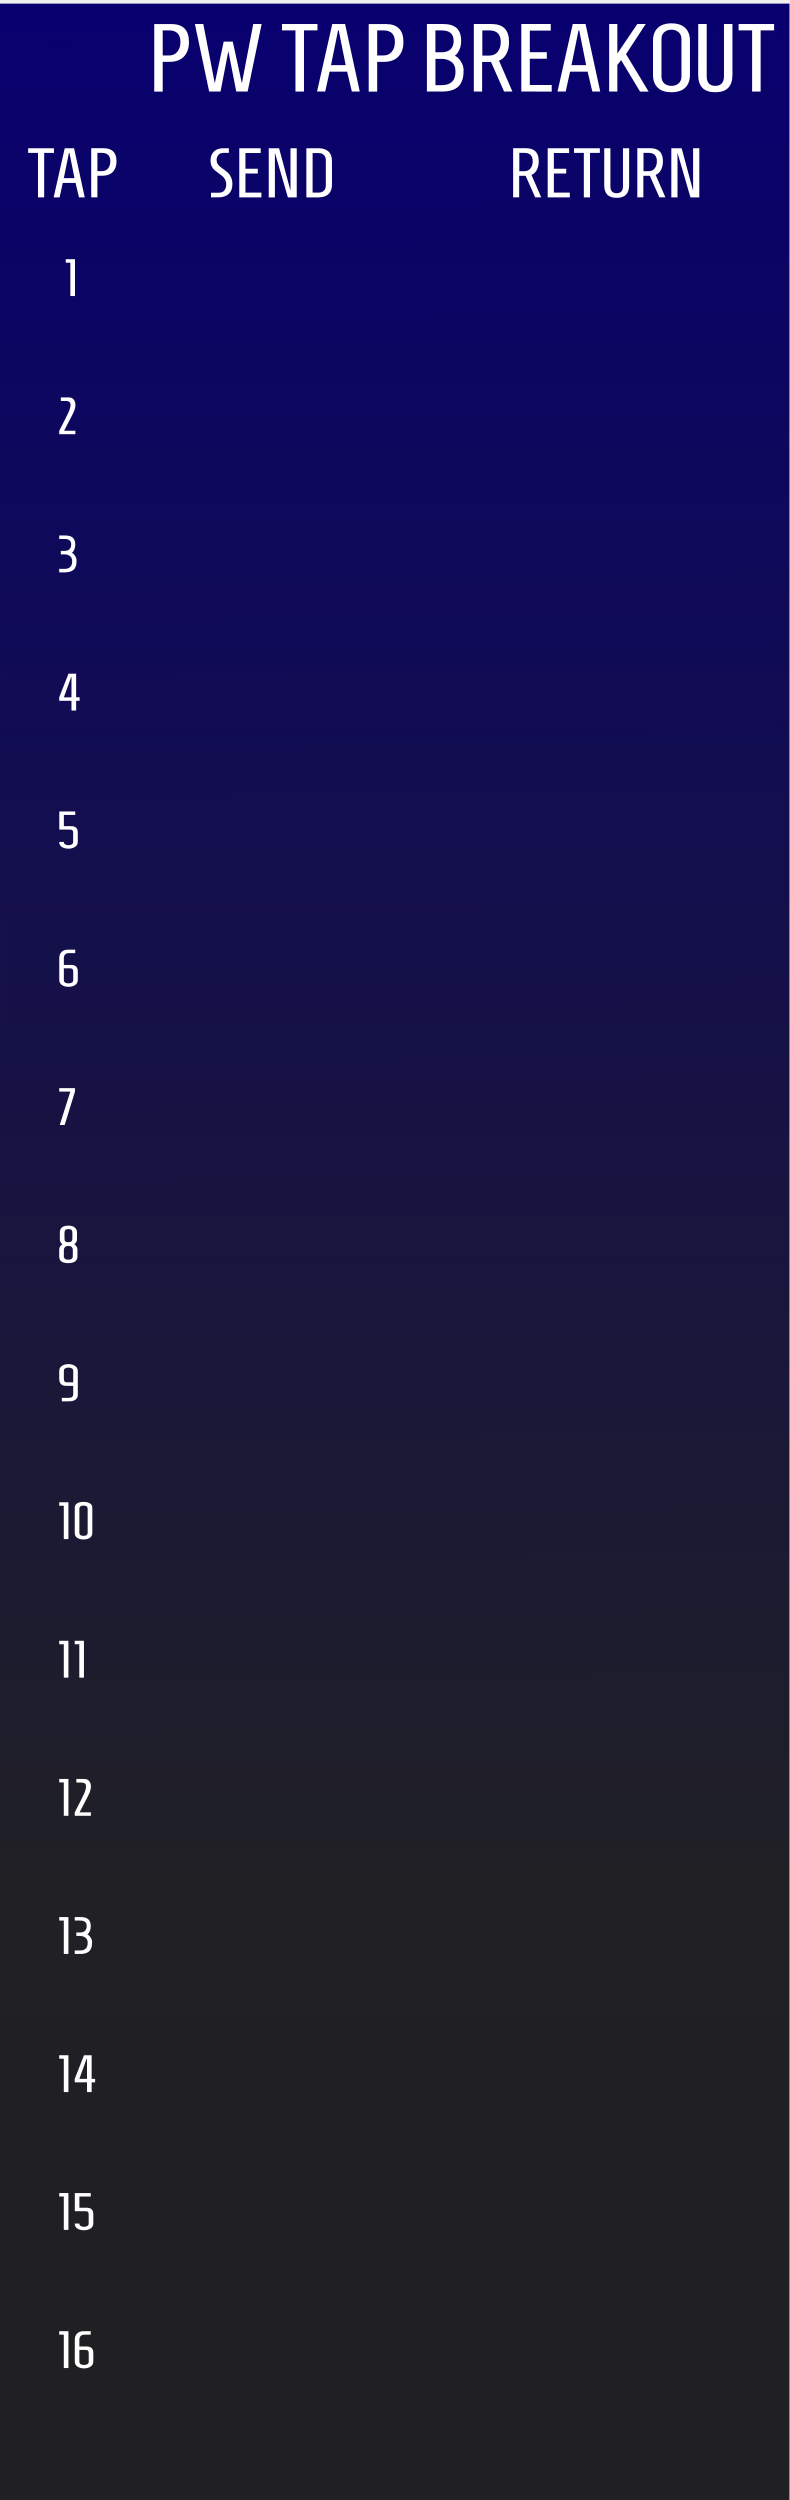
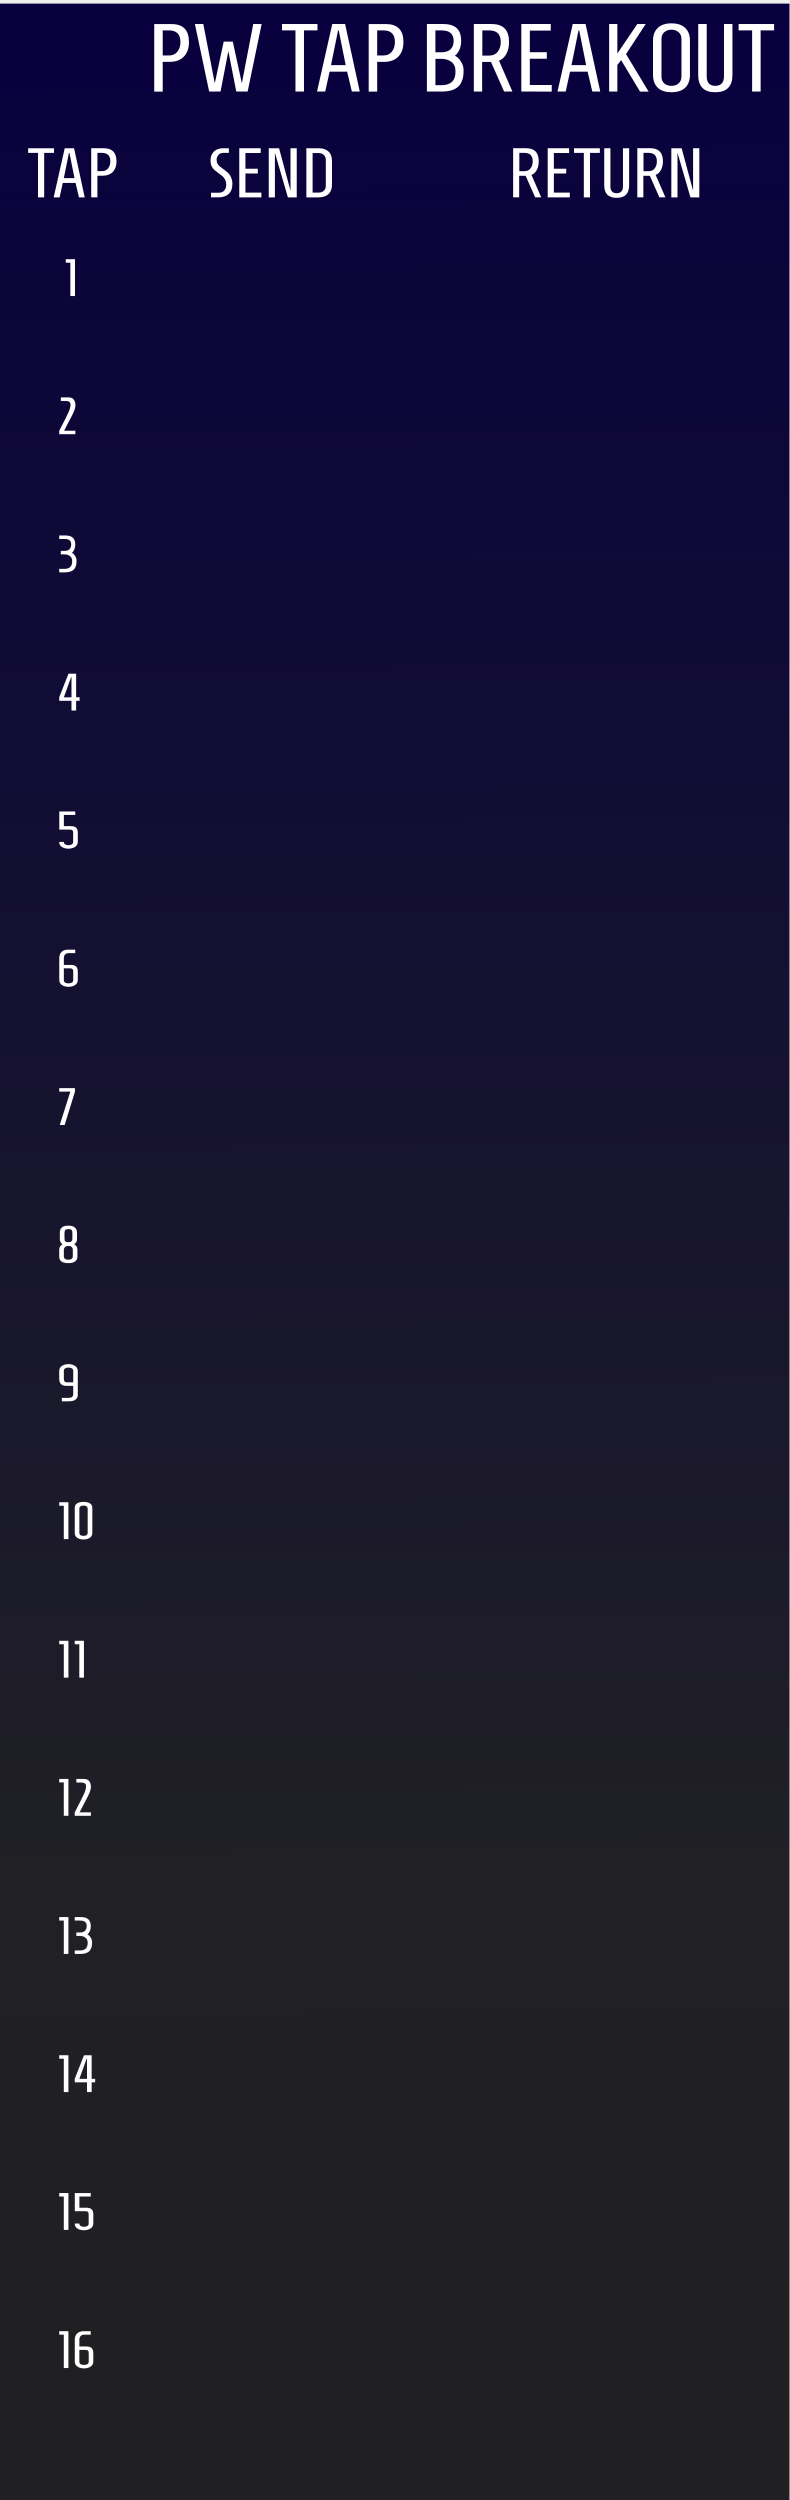
<svg xmlns="http://www.w3.org/2000/svg" xmlns:xlink="http://www.w3.org/1999/xlink" width="120" height="380" viewBox="0 0 31.75 100.542" version="1.1" id="svg11003">
  <defs id="defs10997">
    <linearGradient id="linearGradient4047">
      <stop style="stop-color:#202022;stop-opacity:1;" offset="0" id="stop3387" />
      <stop style="stop-color:#202025;stop-opacity:1;" offset=".3" id="stop3388" />
-       <stop style="stop-color:#08006f;stop-opacity:1;" offset="1" id="stop3389" />
+       <stop style="stop-color:#08003e;stop-opacity:1;" offset="1" id="stop3389" />
    </linearGradient>
    <linearGradient xlink:href="#linearGradient4047" id="linearGradient4049" x1="35.418" y1="158.333" x2="35.22" y2="50.462" gradientUnits="userSpaceOnUse" gradientTransform="matrix(0.5824096,0,0,1,14.70738,0)" />
  </defs>
  <g id="layer1" transform="translate(-35.14631,-50.389)">
    <g id="g1644" transform="matrix(0.5714286,0,0,1,15.02081,0.07224233)">
      <path style="fill:url(#linearGradient4049);fill-opacity:1;fill-rule:nonzero;stroke:none;stroke-width:0.327" d="m 35.22,50.462 h 55.562 V 150.858 h -55.562 z m 0,0" id="path33493" />
    </g>
    <g style="font-style:normal;font-weight:normal;font-size:3.528px;line-height:1.25;font-family:sans-serif;letter-spacing:0px;word-spacing:0px;fill:#ffffff;fill-opacity:1;stroke:none;stroke-width:0.265" id="text5097" />
    <g style="font-style:normal;font-variant:normal;font-weight:bold;font-stretch:normal;font-size:3.528px;line-height:1.25;font-family:Consolas;-inkscape-font-specification:'Consolas Bold';text-align:center;letter-spacing:0px;word-spacing:0px;text-anchor:middle;fill:#ffffff;fill-opacity:1;stroke:none;stroke-width:0.265" id="text373" />
    <g style="font-style:normal;font-variant:normal;font-weight:bold;font-stretch:normal;font-size:13.333px;line-height:1.25;font-family:Consolas;-inkscape-font-specification:'Consolas Bold';text-align:center;letter-spacing:0px;word-spacing:0px;text-anchor:middle;fill:#ffffff;fill-opacity:1;stroke:none" id="flowRoot250" />
    <g aria-label="=+" style="font-style:normal;font-variant:normal;font-weight:bold;font-stretch:normal;font-size:3.528px;line-height:1.25;font-family:Consolas;-inkscape-font-specification:'Consolas Bold';text-align:center;letter-spacing:0px;word-spacing:0px;text-anchor:middle;fill:#ffffff;fill-opacity:1;stroke:none;stroke-width:0.265" id="text308">
      <path d="m 156.861,47.16 v -0.334 h 1.481 v 0.334 z m 0,0.679 v -0.334 h 1.481 v 0.334 z" style="stroke-width:0.265" id="path4330" />
      <path d="m 159.739,47.508 v 0.67 h -0.388 v -0.67 h -0.643 v -0.346 h 0.643 V 46.495 h 0.388 v 0.667 h 0.643 v 0.346 z" style="stroke-width:0.265" id="path4332" />
    </g>
    <g style="font-style:normal;font-variant:normal;font-weight:bold;font-stretch:normal;font-size:13.333px;line-height:1.25;font-family:Consolas;-inkscape-font-specification:'Consolas Bold';text-align:center;letter-spacing:0px;word-spacing:0px;text-anchor:middle;fill:#ffffff;fill-opacity:1;stroke:none" id="flowRoot53665" />
    <g style="font-style:normal;font-variant:normal;font-weight:bold;font-stretch:normal;font-size:3.528px;line-height:1.25;font-family:Consolas;-inkscape-font-specification:'Consolas Bold';text-align:center;letter-spacing:0px;word-spacing:0px;text-anchor:middle;fill:#ffffff;fill-opacity:1;stroke:none;stroke-width:0.265" id="text53994" />
    <g aria-label="PW TAP BREAKOUT" style="font-style:normal;font-variant:normal;font-weight:bold;font-stretch:normal;font-size:3.528px;line-height:1.25;font-family:Homenaje;-inkscape-font-specification:'Homenaje Bold';text-align:start;letter-spacing:0px;word-spacing:0px;text-anchor:start;fill:#ffffff;fill-opacity:1;stroke:none;stroke-width:0.265" id="text3885">
      <path d="m 41.69,51.611 v 1.009 h 0.248 q 0.221,0 0.341,-0.151 0.124,-0.151 0.124,-0.392 0,-0.466 -0.466,-0.466 z m 1.056,0.466 q 0,0.376 -0.206,0.59 -0.202,0.21 -0.578,0.21 h -0.272 v 1.195 h -0.341 v -2.716 h 0.687 q 0.71,0 0.71,0.722 z" style="font-style:normal;font-variant:normal;font-weight:bold;font-stretch:normal;font-size:3.881px;font-family:Homenaje;-inkscape-font-specification:'Homenaje Bold';text-align:start;text-anchor:start;stroke-width:0.265" id="path1454" />
      <path d="m 44.143,52.061 h 0.365 l 0.365,1.68 0.458,-2.387 h 0.338 l -0.563,2.716 h -0.458 l -0.318,-1.626 -0.314,1.626 h -0.458 l -0.574,-2.716 h 0.338 l 0.462,2.387 z" style="font-style:normal;font-variant:normal;font-weight:bold;font-stretch:normal;font-size:3.881px;font-family:Homenaje;-inkscape-font-specification:'Homenaje Bold';text-align:start;text-anchor:start;stroke-width:0.265" id="path1456" />
      <path d="m 47.029,54.071 v -2.46 h -0.543 v -0.256 h 1.428 v 0.256 h -0.543 v 2.46 z" style="font-style:normal;font-variant:normal;font-weight:bold;font-stretch:normal;font-size:3.881px;font-family:Homenaje;-inkscape-font-specification:'Homenaje Bold';text-align:start;text-anchor:start;stroke-width:0.265" id="path1458" />
      <path d="m 48.509,51.355 h 0.516 l 0.59,2.716 h -0.318 l -0.19,-0.799 h -0.706 l -0.175,0.799 h -0.33 z m 0.539,1.653 -0.279,-1.397 h -0.027 l -0.283,1.397 z" style="font-style:normal;font-variant:normal;font-weight:bold;font-stretch:normal;font-size:3.881px;font-family:Homenaje;-inkscape-font-specification:'Homenaje Bold';text-align:start;text-anchor:start;stroke-width:0.265" id="path1460" />
      <path d="m 50.315,51.611 v 1.009 h 0.248 q 0.221,0 0.341,-0.151 0.124,-0.151 0.124,-0.392 0,-0.466 -0.466,-0.466 z m 1.056,0.466 q 0,0.376 -0.206,0.59 -0.202,0.21 -0.578,0.21 h -0.272 v 1.195 h -0.341 v -2.716 h 0.687 q 0.71,0 0.71,0.722 z" style="font-style:normal;font-variant:normal;font-weight:bold;font-stretch:normal;font-size:3.881px;font-family:Homenaje;-inkscape-font-specification:'Homenaje Bold';text-align:start;text-anchor:start;stroke-width:0.265" id="path1462" />
      <path d="m 52.657,51.611 v 0.881 h 0.244 q 0.233,0 0.361,-0.116 0.128,-0.12 0.128,-0.345 0,-0.419 -0.489,-0.419 z m 0.784,1.017 q 0.151,0.081 0.248,0.244 0.101,0.163 0.101,0.33 0,0.167 -0.016,0.268 -0.016,0.101 -0.07,0.221 -0.05,0.116 -0.144,0.194 -0.21,0.186 -0.644,0.186 h -0.601 v -2.716 h 0.66 q 0.361,0 0.539,0.167 0.179,0.163 0.179,0.516 0,0.194 -0.074,0.357 -0.07,0.159 -0.179,0.233 z m -0.543,1.187 q 0.567,0 0.567,-0.543 0,-0.276 -0.167,-0.396 -0.167,-0.12 -0.396,-0.12 h -0.244 v 1.059 z" style="font-style:normal;font-variant:normal;font-weight:bold;font-stretch:normal;font-size:3.881px;font-family:Homenaje;-inkscape-font-specification:'Homenaje Bold';text-align:start;text-anchor:start;stroke-width:0.265" id="path1464" />
      <path d="m 54.544,51.611 v 1.013 h 0.276 q 0.221,0 0.341,-0.151 0.124,-0.155 0.124,-0.396 0,-0.466 -0.466,-0.466 z m -0.008,1.269 v 1.191 h -0.334 v -2.716 h 0.718 q 0.699,0 0.699,0.722 0,0.272 -0.105,0.473 -0.105,0.202 -0.299,0.279 l 0.539,1.242 h -0.334 l -0.528,-1.191 z" style="font-style:normal;font-variant:normal;font-weight:bold;font-stretch:normal;font-size:3.881px;font-family:Homenaje;-inkscape-font-specification:'Homenaje Bold';text-align:start;text-anchor:start;stroke-width:0.265" id="path1466" />
      <path d="m 56.112,54.071 v -2.716 h 1.184 v 0.264 h -0.842 v 0.869 h 0.683 v 0.264 h -0.683 v 1.056 h 0.881 v 0.264 z" style="font-style:normal;font-variant:normal;font-weight:bold;font-stretch:normal;font-size:3.881px;font-family:Homenaje;-inkscape-font-specification:'Homenaje Bold';text-align:start;text-anchor:start;stroke-width:0.265" id="path1468" />
      <path d="m 58.18,51.355 h 0.516 l 0.59,2.716 h -0.318 l -0.19,-0.799 h -0.706 l -0.175,0.799 h -0.33 z m 0.539,1.653 -0.279,-1.397 h -0.027 l -0.283,1.397 z" style="font-style:normal;font-variant:normal;font-weight:bold;font-stretch:normal;font-size:3.881px;font-family:Homenaje;-inkscape-font-specification:'Homenaje Bold';text-align:start;text-anchor:start;stroke-width:0.265" id="path1470" />
      <path d="m 59.974,54.071 h -0.33 v -2.716 h 0.33 v 1.187 l 0.803,-1.187 h 0.338 l -0.792,1.211 0.908,1.506 h -0.345 l -0.761,-1.265 -0.151,0.194 z" style="font-style:normal;font-variant:normal;font-weight:bold;font-stretch:normal;font-size:3.881px;font-family:Homenaje;-inkscape-font-specification:'Homenaje Bold';text-align:start;text-anchor:start;stroke-width:0.265" id="path1472" />
      <path d="m 62.894,53.4 q 0,0.33 -0.19,0.516 -0.19,0.182 -0.555,0.182 -0.361,0 -0.551,-0.182 -0.19,-0.186 -0.19,-0.516 v -1.374 q 0,-0.33 0.19,-0.512 0.19,-0.186 0.551,-0.186 0.365,0 0.555,0.186 0.19,0.182 0.19,0.512 z m -1.145,0.066 q 0,0.179 0.113,0.279 0.116,0.097 0.287,0.097 0.171,0 0.287,-0.097 0.116,-0.101 0.116,-0.279 v -1.506 q 0,-0.179 -0.116,-0.276 -0.116,-0.101 -0.287,-0.101 -0.171,0 -0.287,0.101 -0.113,0.097 -0.113,0.276 z" style="font-style:normal;font-variant:normal;font-weight:bold;font-stretch:normal;font-size:3.881px;font-family:Homenaje;-inkscape-font-specification:'Homenaje Bold';text-align:start;text-anchor:start;stroke-width:0.265" id="path1474" />
      <path d="m 63.227,51.355 h 0.341 v 2.111 q 0,0.186 0.089,0.283 0.093,0.093 0.256,0.093 0.163,0 0.256,-0.093 0.093,-0.097 0.093,-0.283 v -2.111 h 0.341 v 2.045 q 0,0.699 -0.691,0.699 -0.687,0 -0.687,-0.699 z" style="font-style:normal;font-variant:normal;font-weight:bold;font-stretch:normal;font-size:3.881px;font-family:Homenaje;-inkscape-font-specification:'Homenaje Bold';text-align:start;text-anchor:start;stroke-width:0.265" id="path1476" />
      <path d="m 65.394,54.071 v -2.46 h -0.543 v -0.256 h 1.428 v 0.256 h -0.543 v 2.46 z" style="font-style:normal;font-variant:normal;font-weight:bold;font-stretch:normal;font-size:3.881px;font-family:Homenaje;-inkscape-font-specification:'Homenaje Bold';text-align:start;text-anchor:start;stroke-width:0.265" id="path1478" />
    </g>
    <g transform="matrix(0.2645833,0,0,0.2645833,35.14631,50.389)" style="font-style:normal;font-variant:normal;font-weight:bold;font-stretch:normal;font-size:13.333px;line-height:1.25;font-family:Consolas;-inkscape-font-specification:'Consolas Bold';text-align:center;letter-spacing:0px;word-spacing:0px;text-anchor:middle;fill:#000000;fill-opacity:1;stroke:none" id="flowRoot1015" />
    <g style="font-style:normal;font-variant:normal;font-weight:bold;font-stretch:normal;font-size:13.333px;line-height:1.25;font-family:Arial;-inkscape-font-specification:'Arial Bold';text-align:center;letter-spacing:0px;word-spacing:0px;text-anchor:middle;fill:#000000;fill-opacity:1;stroke:none" id="flowRoot1633" />
    <g aria-label="1" style="font-style:normal;font-variant:normal;font-weight:bold;font-stretch:normal;font-size:3.528px;line-height:1.25;font-family:Homenaje;-inkscape-font-specification:'Homenaje Bold';letter-spacing:0px;word-spacing:0px;fill:#ffffff;fill-opacity:1;stroke:none;stroke-width:0.265" id="text5443-0-6-2-2">
      <path d="m 37.976,62.295 v -1.342 h -0.184 v -0.14 h 0.37 v 1.482 z" style="font-style:normal;font-variant:normal;font-weight:bold;font-stretch:normal;font-size:2.117px;font-family:Homenaje;-inkscape-font-specification:'Homenaje Bold';stroke-width:0.265" id="path1483" />
    </g>
    <g aria-label="2" style="font-style:normal;font-variant:normal;font-weight:bold;font-stretch:normal;font-size:3.528px;line-height:1.25;font-family:Homenaje;-inkscape-font-specification:'Homenaje Bold';letter-spacing:0px;word-spacing:0px;fill:#ffffff;fill-opacity:1;stroke:none;stroke-width:0.265" id="text5443-0-6-2-2-9">
      <path d="M 38.177,67.851 H 37.528 V 67.714 q 0.311,-0.597 0.383,-0.766 0.072,-0.171 0.072,-0.284 0,-0.148 -0.184,-0.148 h -0.205 v -0.146 h 0.301 q 0.155,0 0.218,0.091 0.066,0.089 0.066,0.21 0,0.119 -0.049,0.241 -0.047,0.121 -0.188,0.379 -0.14,0.258 -0.218,0.421 h 0.455 z" style="font-style:normal;font-variant:normal;font-weight:bold;font-stretch:normal;font-size:2.117px;font-family:Homenaje;-inkscape-font-specification:'Homenaje Bold';stroke-width:0.265" id="path1486" />
    </g>
    <g aria-label="7" style="font-style:normal;font-variant:normal;font-weight:bold;font-stretch:normal;font-size:3.528px;line-height:1.25;font-family:Homenaje;-inkscape-font-specification:'Homenaje Bold';letter-spacing:0px;word-spacing:0px;fill:#ffffff;fill-opacity:1;stroke:none;stroke-width:0.265" id="text5443-0-6-2-2-3">
      <path d="m 37.528,94.291 v -0.14 h 0.633 v 0.14 l -0.415,1.342 h -0.197 l 0.425,-1.342 z" style="font-style:normal;font-variant:normal;font-weight:bold;font-stretch:normal;font-size:2.117px;font-family:Homenaje;-inkscape-font-specification:'Homenaje Bold';stroke-width:0.265" id="path1489" />
    </g>
    <g aria-label="13" style="font-style:normal;font-variant:normal;font-weight:bold;font-stretch:normal;font-size:3.528px;line-height:1.25;font-family:Homenaje;-inkscape-font-specification:'Homenaje Bold';letter-spacing:0px;word-spacing:0px;fill:#ffffff;fill-opacity:1;stroke:none;stroke-width:0.265" id="text5443-0-6-2-2-3-9">
      <path d="m 37.712,128.97 v -1.342 h -0.184 v -0.14 h 0.37 v 1.482 z" style="font-style:normal;font-variant:normal;font-weight:bold;font-stretch:normal;font-size:2.117px;font-family:Homenaje;-inkscape-font-specification:'Homenaje Bold';stroke-width:0.265" id="path1492" />
      <path d="m 38.152,128.831 h 0.212 q 0.309,0 0.309,-0.309 0,-0.142 -0.091,-0.207 -0.091,-0.068 -0.216,-0.068 h -0.15 v -0.14 h 0.15 q 0.127,0 0.197,-0.066 0.07,-0.068 0.07,-0.191 0,-0.123 -0.068,-0.171 -0.066,-0.051 -0.199,-0.051 h -0.214 v -0.14 h 0.254 q 0.197,0 0.294,0.091 0.097,0.089 0.097,0.282 0,0.106 -0.04,0.195 -0.038,0.087 -0.097,0.127 0.083,0.044 0.135,0.133 0.055,0.089 0.055,0.18 0,0.091 -0.009,0.146 -0.009,0.055 -0.038,0.121 -0.028,0.064 -0.076,0.106 -0.116,0.102 -0.353,0.102 h -0.222 z" style="font-style:normal;font-variant:normal;font-weight:bold;font-stretch:normal;font-size:2.117px;font-family:Homenaje;-inkscape-font-specification:'Homenaje Bold';stroke-width:0.265" id="path1494" />
    </g>
    <g aria-label="3" style="font-style:normal;font-variant:normal;font-weight:bold;font-stretch:normal;font-size:3.528px;line-height:1.25;font-family:Homenaje;-inkscape-font-specification:'Homenaje Bold';letter-spacing:0px;word-spacing:0px;fill:#ffffff;fill-opacity:1;stroke:none;stroke-width:0.265" id="text5443-0-6-2-2-9-1">
      <path d="m 37.528,73.268 h 0.212 q 0.309,0 0.309,-0.309 0,-0.142 -0.091,-0.207 -0.091,-0.068 -0.216,-0.068 h -0.15 v -0.14 h 0.15 q 0.127,0 0.197,-0.066 0.07,-0.068 0.07,-0.191 0,-0.123 -0.068,-0.171 -0.066,-0.051 -0.199,-0.051 h -0.214 v -0.14 h 0.254 q 0.197,0 0.294,0.091 0.097,0.089 0.097,0.282 0,0.106 -0.04,0.195 -0.038,0.087 -0.097,0.127 0.083,0.044 0.135,0.133 0.055,0.089 0.055,0.18 0,0.091 -0.009,0.146 -0.009,0.055 -0.038,0.121 -0.028,0.064 -0.076,0.106 -0.116,0.102 -0.353,0.102 h -0.222 z" style="font-style:normal;font-variant:normal;font-weight:bold;font-stretch:normal;font-size:2.117px;font-family:Homenaje;-inkscape-font-specification:'Homenaje Bold';stroke-width:0.265" id="path1497" />
    </g>
    <g aria-label="4" style="font-style:normal;font-variant:normal;font-weight:bold;font-stretch:normal;font-size:3.528px;line-height:1.25;font-family:Homenaje;-inkscape-font-specification:'Homenaje Bold';letter-spacing:0px;word-spacing:0px;fill:#ffffff;fill-opacity:1;stroke:none;stroke-width:0.265" id="text5443-0-6-2-2-9-5">
      <path d="M 38.021,78.433 V 77.622 h -0.015 l -0.292,0.811 z m 0,0.531 v -0.392 h -0.493 v -0.14 l 0.373,-0.95 h 0.307 v 0.95 h 0.14 v 0.14 h -0.14 v 0.392 z" style="font-style:normal;font-variant:normal;font-weight:bold;font-stretch:normal;font-size:2.117px;font-family:Homenaje;-inkscape-font-specification:'Homenaje Bold';stroke-width:0.265" id="path1500" />
    </g>
    <g aria-label="5" style="font-style:normal;font-variant:normal;font-weight:bold;font-stretch:normal;font-size:3.528px;line-height:1.25;font-family:Homenaje;-inkscape-font-specification:'Homenaje Bold';letter-spacing:0px;word-spacing:0px;fill:#ffffff;fill-opacity:1;stroke:none;stroke-width:0.265" id="text5443-0-6-2-2-9-3">
      <path d="m 37.528,84.249 h 0.186 q 0,0.068 0.055,0.099 0.057,0.032 0.131,0.032 0.076,0 0.131,-0.03 0.057,-0.03 0.057,-0.099 v -0.358 q 0,-0.083 -0.028,-0.11 -0.025,-0.03 -0.114,-0.03 h -0.415 v -0.73 h 0.641 v 0.14 h -0.457 v 0.451 h 0.282 q 0.146,0 0.212,0.064 0.066,0.064 0.066,0.203 v 0.362 q 0,0.133 -0.11,0.205 -0.11,0.072 -0.265,0.072 -0.155,0 -0.265,-0.068 -0.108,-0.07 -0.108,-0.203 z" style="font-style:normal;font-variant:normal;font-weight:bold;font-stretch:normal;font-size:2.117px;font-family:Homenaje;-inkscape-font-specification:'Homenaje Bold';stroke-width:0.265" id="path1503" />
    </g>
    <g aria-label="6" style="font-style:normal;font-variant:normal;font-weight:bold;font-stretch:normal;font-size:3.528px;line-height:1.25;font-family:Homenaje;-inkscape-font-specification:'Homenaje Bold';letter-spacing:0px;word-spacing:0px;fill:#ffffff;fill-opacity:1;stroke:none;stroke-width:0.265" id="text5443-0-6-2-2-9-0">
      <path d="m 38.275,89.461 v 0.339 q 0,0.133 -0.11,0.205 -0.11,0.072 -0.265,0.072 -0.152,0 -0.262,-0.072 -0.108,-0.074 -0.108,-0.207 v -0.874 q 0,-0.163 0.093,-0.252 0.093,-0.091 0.26,-0.091 h 0.288 v 0.14 h -0.262 q -0.093,0 -0.144,0.055 -0.051,0.055 -0.051,0.152 v 0.267 h 0.286 q 0.142,0 0.207,0.064 0.068,0.064 0.068,0.203 z m -0.184,0.347 V 89.473 q 0,-0.08 -0.028,-0.11 -0.028,-0.03 -0.114,-0.03 h -0.235 v 0.472 q 0,0.07 0.053,0.102 0.055,0.03 0.131,0.03 0.078,0 0.135,-0.03 0.057,-0.03 0.057,-0.099 z" style="font-style:normal;font-variant:normal;font-weight:bold;font-stretch:normal;font-size:2.117px;font-family:Homenaje;-inkscape-font-specification:'Homenaje Bold';stroke-width:0.265" id="path1506" />
    </g>
    <g aria-label="8" style="font-style:normal;font-variant:normal;font-weight:bold;font-stretch:normal;font-size:3.528px;line-height:1.25;font-family:Homenaje;-inkscape-font-specification:'Homenaje Bold';letter-spacing:0px;word-spacing:0px;fill:#ffffff;fill-opacity:1;stroke:none;stroke-width:0.265" id="text5443-0-6-2-2-3-0">
      <path d="M 37.553,100.23 V 99.957 q 0,-0.277 0.345,-0.277 0.169,0 0.256,0.076 0.089,0.076 0.089,0.201 v 0.273 q 0,0.121 -0.11,0.197 0.127,0.087 0.127,0.207 v 0.294 q 0,0.121 -0.093,0.191 -0.093,0.07 -0.269,0.07 -0.37,0 -0.37,-0.26 v -0.294 q 0,-0.125 0.131,-0.207 -0.106,-0.074 -0.106,-0.197 z m 0.161,0.43 v 0.248 q 0,0.142 0.18,0.142 0.18,0 0.18,-0.142 v -0.248 q 0,-0.074 -0.044,-0.119 -0.044,-0.044 -0.133,-0.044 -0.089,0 -0.135,0.047 -0.047,0.044 -0.047,0.116 z m 0.182,-0.313 q 0.161,0 0.161,-0.14 v -0.226 q 0,-0.129 -0.07,-0.15 -0.032,-0.011 -0.108,-0.011 -0.076,0 -0.108,0.04 -0.032,0.04 -0.032,0.121 l 0.002,0.226 q 0,0.074 0.034,0.108 0.034,0.032 0.121,0.032 z" style="font-style:normal;font-variant:normal;font-weight:bold;font-stretch:normal;font-size:2.117px;font-family:Homenaje;-inkscape-font-specification:'Homenaje Bold';stroke-width:0.265" id="path1509" />
    </g>
    <g aria-label="9" style="font-style:normal;font-variant:normal;font-weight:bold;font-stretch:normal;font-size:3.528px;line-height:1.25;font-family:Homenaje;-inkscape-font-specification:'Homenaje Bold';letter-spacing:0px;word-spacing:0px;fill:#ffffff;fill-opacity:1;stroke:none;stroke-width:0.265" id="text5443-0-6-2-2-3-5">
      <path d="m 38.091,106.462 v -0.339 h -0.286 q -0.277,0 -0.277,-0.286 v -0.311 q 0,-0.133 0.11,-0.205 0.11,-0.072 0.262,-0.072 0.155,0 0.265,0.074 0.11,0.072 0.11,0.205 v 0.959 q 0,0.121 -0.093,0.191 -0.091,0.068 -0.267,0.068 h -0.282 v -0.14 h 0.279 q 0.178,0 0.178,-0.144 z m -0.377,-0.944 v 0.305 q 0,0.085 0.028,0.123 0.028,0.036 0.114,0.036 h 0.235 v -0.461 q 0,-0.07 -0.055,-0.1 -0.053,-0.032 -0.131,-0.032 -0.076,0 -0.133,0.03 -0.057,0.03 -0.057,0.1 z" style="font-style:normal;font-variant:normal;font-weight:bold;font-stretch:normal;font-size:2.117px;font-family:Homenaje;-inkscape-font-specification:'Homenaje Bold';stroke-width:0.265" id="path1512" />
    </g>
    <g aria-label="12" style="font-style:normal;font-variant:normal;font-weight:bold;font-stretch:normal;font-size:3.528px;line-height:1.25;font-family:Homenaje;-inkscape-font-specification:'Homenaje Bold';letter-spacing:0px;word-spacing:0px;fill:#ffffff;fill-opacity:1;stroke:none;stroke-width:0.265" id="text5443-0-6-2-2-3-6">
      <path d="m 37.712,123.414 v -1.342 h -0.184 v -0.14 h 0.37 v 1.482 z" style="font-style:normal;font-variant:normal;font-weight:bold;font-stretch:normal;font-size:2.117px;font-family:Homenaje;-inkscape-font-specification:'Homenaje Bold';stroke-width:0.265" id="path1515" />
      <path d="m 38.802,123.414 h -0.65 v -0.138 q 0.311,-0.597 0.383,-0.766 0.072,-0.171 0.072,-0.284 0,-0.148 -0.184,-0.148 H 38.217 v -0.146 h 0.301 q 0.155,0 0.218,0.091 0.066,0.089 0.066,0.21 0,0.119 -0.049,0.241 -0.047,0.121 -0.188,0.379 -0.14,0.258 -0.218,0.421 h 0.455 z" style="font-style:normal;font-variant:normal;font-weight:bold;font-stretch:normal;font-size:2.117px;font-family:Homenaje;-inkscape-font-specification:'Homenaje Bold';stroke-width:0.265" id="path1517" />
    </g>
    <g aria-label="11" style="font-style:normal;font-variant:normal;font-weight:bold;font-stretch:normal;font-size:3.528px;line-height:1.25;font-family:Homenaje;-inkscape-font-specification:'Homenaje Bold';letter-spacing:0px;word-spacing:0px;fill:#ffffff;fill-opacity:1;stroke:none;stroke-width:0.265" id="text5443-0-6-2-2-3-7">
      <path d="m 37.712,117.858 v -1.342 h -0.184 v -0.14 h 0.37 v 1.482 z" style="font-style:normal;font-variant:normal;font-weight:bold;font-stretch:normal;font-size:2.117px;font-family:Homenaje;-inkscape-font-specification:'Homenaje Bold';stroke-width:0.265" id="path1520" />
      <path d="m 38.336,117.858 v -1.342 h -0.184 v -0.14 h 0.37 v 1.482 z" style="font-style:normal;font-variant:normal;font-weight:bold;font-stretch:normal;font-size:2.117px;font-family:Homenaje;-inkscape-font-specification:'Homenaje Bold';stroke-width:0.265" id="path1522" />
    </g>
    <g aria-label="10" style="font-style:normal;font-variant:normal;font-weight:bold;font-stretch:normal;font-size:3.528px;line-height:1.25;font-family:Homenaje;-inkscape-font-specification:'Homenaje Bold';letter-spacing:0px;word-spacing:0px;fill:#ffffff;fill-opacity:1;stroke:none;stroke-width:0.265" id="text5443-0-6-2-2-3-73">
      <path d="m 37.712,112.287 v -1.342 h -0.184 v -0.14 h 0.37 v 1.482 z" style="font-style:normal;font-variant:normal;font-weight:bold;font-stretch:normal;font-size:2.117px;font-family:Homenaje;-inkscape-font-specification:'Homenaje Bold';stroke-width:0.265" id="path1525" />
      <path d="m 38.859,111.031 v 1.008 q 0,0.127 -0.099,0.195 -0.097,0.068 -0.254,0.068 -0.157,0 -0.256,-0.068 -0.097,-0.068 -0.097,-0.195 v -1.008 q 0,-0.125 0.095,-0.182 0.097,-0.059 0.258,-0.059 0.161,0 0.256,0.059 0.097,0.057 0.097,0.182 z m -0.521,0.036 v 0.965 q 0,0.125 0.167,0.125 0.167,0 0.167,-0.125 v -0.965 q 0,-0.129 -0.167,-0.129 -0.167,0 -0.167,0.129 z" style="font-style:normal;font-variant:normal;font-weight:bold;font-stretch:normal;font-size:2.117px;font-family:Homenaje;-inkscape-font-specification:'Homenaje Bold';stroke-width:0.265" id="path1527" />
    </g>
    <g aria-label="14" style="font-style:normal;font-variant:normal;font-weight:bold;font-stretch:normal;font-size:3.528px;line-height:1.25;font-family:Homenaje;-inkscape-font-specification:'Homenaje Bold';letter-spacing:0px;word-spacing:0px;fill:#ffffff;fill-opacity:1;stroke:none;stroke-width:0.265" id="text5443-0-6-2-2-3-9-2">
      <path d="m 37.712,134.526 v -1.342 h -0.184 v -0.14 h 0.37 v 1.482 z" style="font-style:normal;font-variant:normal;font-weight:bold;font-stretch:normal;font-size:2.117px;font-family:Homenaje;-inkscape-font-specification:'Homenaje Bold';stroke-width:0.265" id="path1530" />
      <path d="m 38.645,133.995 v -0.811 h -0.015 l -0.292,0.811 z m 0,0.531 v -0.392 h -0.493 v -0.14 l 0.373,-0.95 h 0.307 v 0.95 h 0.14 v 0.14 h -0.14 v 0.392 z" style="font-style:normal;font-variant:normal;font-weight:bold;font-stretch:normal;font-size:2.117px;font-family:Homenaje;-inkscape-font-specification:'Homenaje Bold';stroke-width:0.265" id="path1532" />
    </g>
    <g aria-label="15 " style="font-style:normal;font-variant:normal;font-weight:bold;font-stretch:normal;font-size:3.528px;line-height:1.25;font-family:Homenaje;-inkscape-font-specification:'Homenaje Bold';letter-spacing:0px;word-spacing:0px;fill:#ffffff;fill-opacity:1;stroke:none;stroke-width:0.265" id="text5443-0-6-2-2-3-9-5">
      <path d="m 37.712,140.068 v -1.342 h -0.184 v -0.14 h 0.37 v 1.482 z" style="font-style:normal;font-variant:normal;font-weight:bold;font-stretch:normal;font-size:2.117px;font-family:Homenaje;-inkscape-font-specification:'Homenaje Bold';stroke-width:0.265" id="path1535" />
      <path d="m 38.152,139.812 h 0.186 q 0,0.068 0.055,0.1 0.057,0.032 0.131,0.032 0.076,0 0.131,-0.03 0.057,-0.03 0.057,-0.1 v -0.358 q 0,-0.083 -0.028,-0.11 -0.025,-0.03 -0.114,-0.03 h -0.415 v -0.73 h 0.641 v 0.14 h -0.457 v 0.451 h 0.282 q 0.146,0 0.212,0.064 0.066,0.064 0.066,0.203 v 0.362 q 0,0.133 -0.11,0.205 -0.11,0.072 -0.265,0.072 -0.155,0 -0.265,-0.068 -0.108,-0.07 -0.108,-0.203 z" style="font-style:normal;font-variant:normal;font-weight:bold;font-stretch:normal;font-size:2.117px;font-family:Homenaje;-inkscape-font-specification:'Homenaje Bold';stroke-width:0.265" id="path1537" />
    </g>
    <g aria-label="16" style="font-style:normal;font-variant:normal;font-weight:bold;font-stretch:normal;font-size:3.528px;line-height:1.25;font-family:Homenaje;-inkscape-font-specification:'Homenaje Bold';letter-spacing:0px;word-spacing:0px;fill:#ffffff;fill-opacity:1;stroke:none;stroke-width:0.265" id="text5443-0-6-2-2-3-9-24">
      <path d="m 37.712,145.624 v -1.342 h -0.184 v -0.14 h 0.37 v 1.482 z" style="font-style:normal;font-variant:normal;font-weight:bold;font-stretch:normal;font-size:2.117px;font-family:Homenaje;-inkscape-font-specification:'Homenaje Bold';stroke-width:0.265" id="path1540" />
      <path d="m 38.899,145.023 v 0.339 q 0,0.133 -0.11,0.205 -0.11,0.072 -0.265,0.072 -0.152,0 -0.262,-0.072 -0.108,-0.074 -0.108,-0.207 v -0.874 q 0,-0.163 0.093,-0.252 0.093,-0.091 0.26,-0.091 h 0.288 v 0.14 h -0.262 q -0.093,0 -0.144,0.055 -0.051,0.055 -0.051,0.152 v 0.267 h 0.286 q 0.142,0 0.207,0.064 0.068,0.064 0.068,0.203 z m -0.184,0.347 v -0.334 q 0,-0.08 -0.028,-0.11 -0.028,-0.03 -0.114,-0.03 h -0.235 v 0.472 q 0,0.07 0.053,0.102 0.055,0.03 0.131,0.03 0.078,0 0.135,-0.03 0.057,-0.03 0.057,-0.1 z" style="font-style:normal;font-variant:normal;font-weight:bold;font-stretch:normal;font-size:2.117px;font-family:Homenaje;-inkscape-font-specification:'Homenaje Bold';stroke-width:0.265" id="path1542" />
    </g>
    <g aria-label="TAP" style="font-style:normal;font-variant:normal;font-weight:bold;font-stretch:normal;font-size:3.528px;line-height:1.25;font-family:Homenaje;-inkscape-font-specification:'Homenaje Bold';text-align:start;letter-spacing:0px;word-spacing:0px;text-anchor:start;fill:#ffffff;fill-opacity:1;stroke:none;stroke-width:0.265" id="text3885-9">
      <path d="m 36.674,58.327 v -1.789 h -0.395 v -0.186 h 1.039 v 0.186 h -0.395 v 1.789 z" style="font-style:normal;font-variant:normal;font-weight:bold;font-stretch:normal;font-size:2.822px;font-family:Homenaje;-inkscape-font-specification:'Homenaje Bold';text-align:start;text-anchor:start;stroke-width:0.265" id="path1545" />
      <path d="m 37.75,56.351 h 0.375 l 0.429,1.976 h -0.231 l -0.138,-0.581 h -0.514 l -0.127,0.581 H 37.304 Z m 0.392,1.202 -0.203,-1.016 h -0.02 l -0.206,1.016 z" style="font-style:normal;font-variant:normal;font-weight:bold;font-stretch:normal;font-size:2.822px;font-family:Homenaje;-inkscape-font-specification:'Homenaje Bold';text-align:start;text-anchor:start;stroke-width:0.265" id="path1547" />
      <path d="m 39.064,56.537 v 0.734 h 0.181 q 0.161,0 0.248,-0.11 0.09,-0.11 0.09,-0.285 0,-0.339 -0.339,-0.339 z m 0.768,0.339 q 0,0.274 -0.15,0.429 -0.147,0.152 -0.421,0.152 h -0.198 v 0.869 h -0.248 v -1.976 h 0.5 q 0.516,0 0.516,0.525 z" style="font-style:normal;font-variant:normal;font-weight:bold;font-stretch:normal;font-size:2.822px;font-family:Homenaje;-inkscape-font-specification:'Homenaje Bold';text-align:start;text-anchor:start;stroke-width:0.265" id="path1549" />
    </g>
    <g aria-label="SEND" style="font-style:normal;font-variant:normal;font-weight:bold;font-stretch:normal;font-size:3.528px;line-height:1.25;font-family:Homenaje;-inkscape-font-specification:'Homenaje Bold';text-align:start;letter-spacing:0px;word-spacing:0px;text-anchor:start;fill:#ffffff;fill-opacity:1;stroke:none;stroke-width:0.265" id="text3885-9-3" transform="translate(0.5291718)">
      <path d="m 43.411,58.14 q 0.161,0 0.231,-0.096 0.073,-0.096 0.073,-0.223 0,-0.127 -0.048,-0.214 -0.045,-0.09 -0.116,-0.141 -0.071,-0.054 -0.152,-0.116 -0.082,-0.062 -0.152,-0.119 -0.071,-0.059 -0.119,-0.158 -0.045,-0.099 -0.045,-0.226 0,-0.226 0.135,-0.361 0.135,-0.135 0.375,-0.135 h 0.229 v 0.186 h -0.217 q -0.135,0 -0.206,0.087 -0.071,0.087 -0.071,0.189 0,0.102 0.045,0.175 0.048,0.073 0.119,0.121 0.071,0.048 0.152,0.113 0.085,0.065 0.155,0.133 0.071,0.065 0.116,0.178 0.048,0.113 0.048,0.257 0,0.265 -0.152,0.401 -0.15,0.135 -0.412,0.135 h -0.296 v -0.186 z" style="font-style:normal;font-variant:normal;font-weight:bold;font-stretch:normal;font-size:2.822px;font-family:Homenaje;-inkscape-font-specification:'Homenaje Bold';text-align:start;text-anchor:start;stroke-width:0.265" id="path1552" />
      <path d="m 44.24,58.327 v -1.976 h 0.861 v 0.192 H 44.488 v 0.632 h 0.497 v 0.192 H 44.488 v 0.768 h 0.641 v 0.192 z" style="font-style:normal;font-variant:normal;font-weight:bold;font-stretch:normal;font-size:2.822px;font-family:Homenaje;-inkscape-font-specification:'Homenaje Bold';text-align:start;text-anchor:start;stroke-width:0.265" id="path1554" />
      <path d="m 46.551,58.327 h -0.356 L 45.673,56.532 v 1.795 h -0.248 v -1.976 h 0.415 l 0.46,1.707 v -1.707 h 0.251 z" style="font-style:normal;font-variant:normal;font-weight:bold;font-stretch:normal;font-size:2.822px;font-family:Homenaje;-inkscape-font-specification:'Homenaje Bold';text-align:start;text-anchor:start;stroke-width:0.265" id="path1556" />
      <path d="m 47.189,58.135 h 0.24 q 0.13,0 0.209,-0.073 0.082,-0.076 0.082,-0.2 v -1.044 q 0,-0.124 -0.082,-0.198 -0.079,-0.076 -0.209,-0.076 h -0.24 z m -0.251,0.192 v -1.976 h 0.491 q 0.257,0 0.398,0.13 0.141,0.13 0.141,0.381 v 0.954 q 0,0.251 -0.141,0.381 -0.141,0.127 -0.398,0.13 z" style="font-style:normal;font-variant:normal;font-weight:bold;font-stretch:normal;font-size:2.822px;font-family:Homenaje;-inkscape-font-specification:'Homenaje Bold';text-align:start;text-anchor:start;stroke-width:0.265" id="path1558" />
    </g>
    <g aria-label="RETURN" style="font-style:normal;font-variant:normal;font-weight:bold;font-stretch:normal;font-size:3.528px;line-height:1.25;font-family:Homenaje;-inkscape-font-specification:'Homenaje Bold';text-align:start;letter-spacing:0px;word-spacing:0px;text-anchor:start;fill:#ffffff;fill-opacity:1;stroke:none;stroke-width:0.265" id="text3885-9-3-0">
      <path d="m 56.032,56.537 v 0.737 h 0.2 q 0.161,0 0.248,-0.11 0.09,-0.113 0.09,-0.288 0,-0.339 -0.339,-0.339 z m -0.006,0.923 v 0.866 h -0.243 v -1.976 h 0.522 q 0.508,0 0.508,0.525 0,0.198 -0.076,0.344 -0.076,0.147 -0.217,0.203 l 0.392,0.903 h -0.243 l -0.384,-0.866 z" style="font-style:normal;font-variant:normal;font-weight:bold;font-stretch:normal;font-size:2.822px;font-family:Homenaje;-inkscape-font-specification:'Homenaje Bold';text-align:start;text-anchor:start;stroke-width:0.265" id="path1561" />
      <path d="m 57.173,58.327 v -1.976 h 0.861 v 0.192 H 57.421 v 0.632 h 0.497 v 0.192 H 57.421 v 0.768 h 0.641 v 0.192 z" style="font-style:normal;font-variant:normal;font-weight:bold;font-stretch:normal;font-size:2.822px;font-family:Homenaje;-inkscape-font-specification:'Homenaje Bold';text-align:start;text-anchor:start;stroke-width:0.265" id="path1563" />
      <path d="m 58.626,58.327 v -1.789 h -0.395 v -0.186 h 1.039 v 0.186 h -0.395 v 1.789 z" style="font-style:normal;font-variant:normal;font-weight:bold;font-stretch:normal;font-size:2.822px;font-family:Homenaje;-inkscape-font-specification:'Homenaje Bold';text-align:start;text-anchor:start;stroke-width:0.265" id="path1565" />
      <path d="m 59.447,56.351 h 0.248 v 1.535 q 0,0.135 0.065,0.206 0.068,0.068 0.186,0.068 0.119,0 0.186,-0.068 0.068,-0.071 0.068,-0.206 v -1.535 h 0.248 v 1.487 q 0,0.508 -0.502,0.508 -0.5,0 -0.5,-0.508 z" style="font-style:normal;font-variant:normal;font-weight:bold;font-stretch:normal;font-size:2.822px;font-family:Homenaje;-inkscape-font-specification:'Homenaje Bold';text-align:start;text-anchor:start;stroke-width:0.265" id="path1567" />
      <path d="m 61.026,56.537 v 0.737 h 0.2 q 0.161,0 0.248,-0.11 0.09,-0.113 0.09,-0.288 0,-0.339 -0.339,-0.339 z m -0.006,0.923 v 0.866 h -0.243 v -1.976 h 0.522 q 0.508,0 0.508,0.525 0,0.198 -0.076,0.344 -0.076,0.147 -0.217,0.203 l 0.392,0.903 H 61.664 l -0.384,-0.866 z" style="font-style:normal;font-variant:normal;font-weight:bold;font-stretch:normal;font-size:2.822px;font-family:Homenaje;-inkscape-font-specification:'Homenaje Bold';text-align:start;text-anchor:start;stroke-width:0.265" id="path1569" />
      <path d="m 63.27,58.327 h -0.356 L 62.393,56.532 v 1.795 h -0.248 v -1.976 h 0.415 l 0.46,1.707 v -1.707 h 0.251 z" style="font-style:normal;font-variant:normal;font-weight:bold;font-stretch:normal;font-size:2.822px;font-family:Homenaje;-inkscape-font-specification:'Homenaje Bold';text-align:start;text-anchor:start;stroke-width:0.265" id="path1571" />
    </g>
  </g>
</svg>
